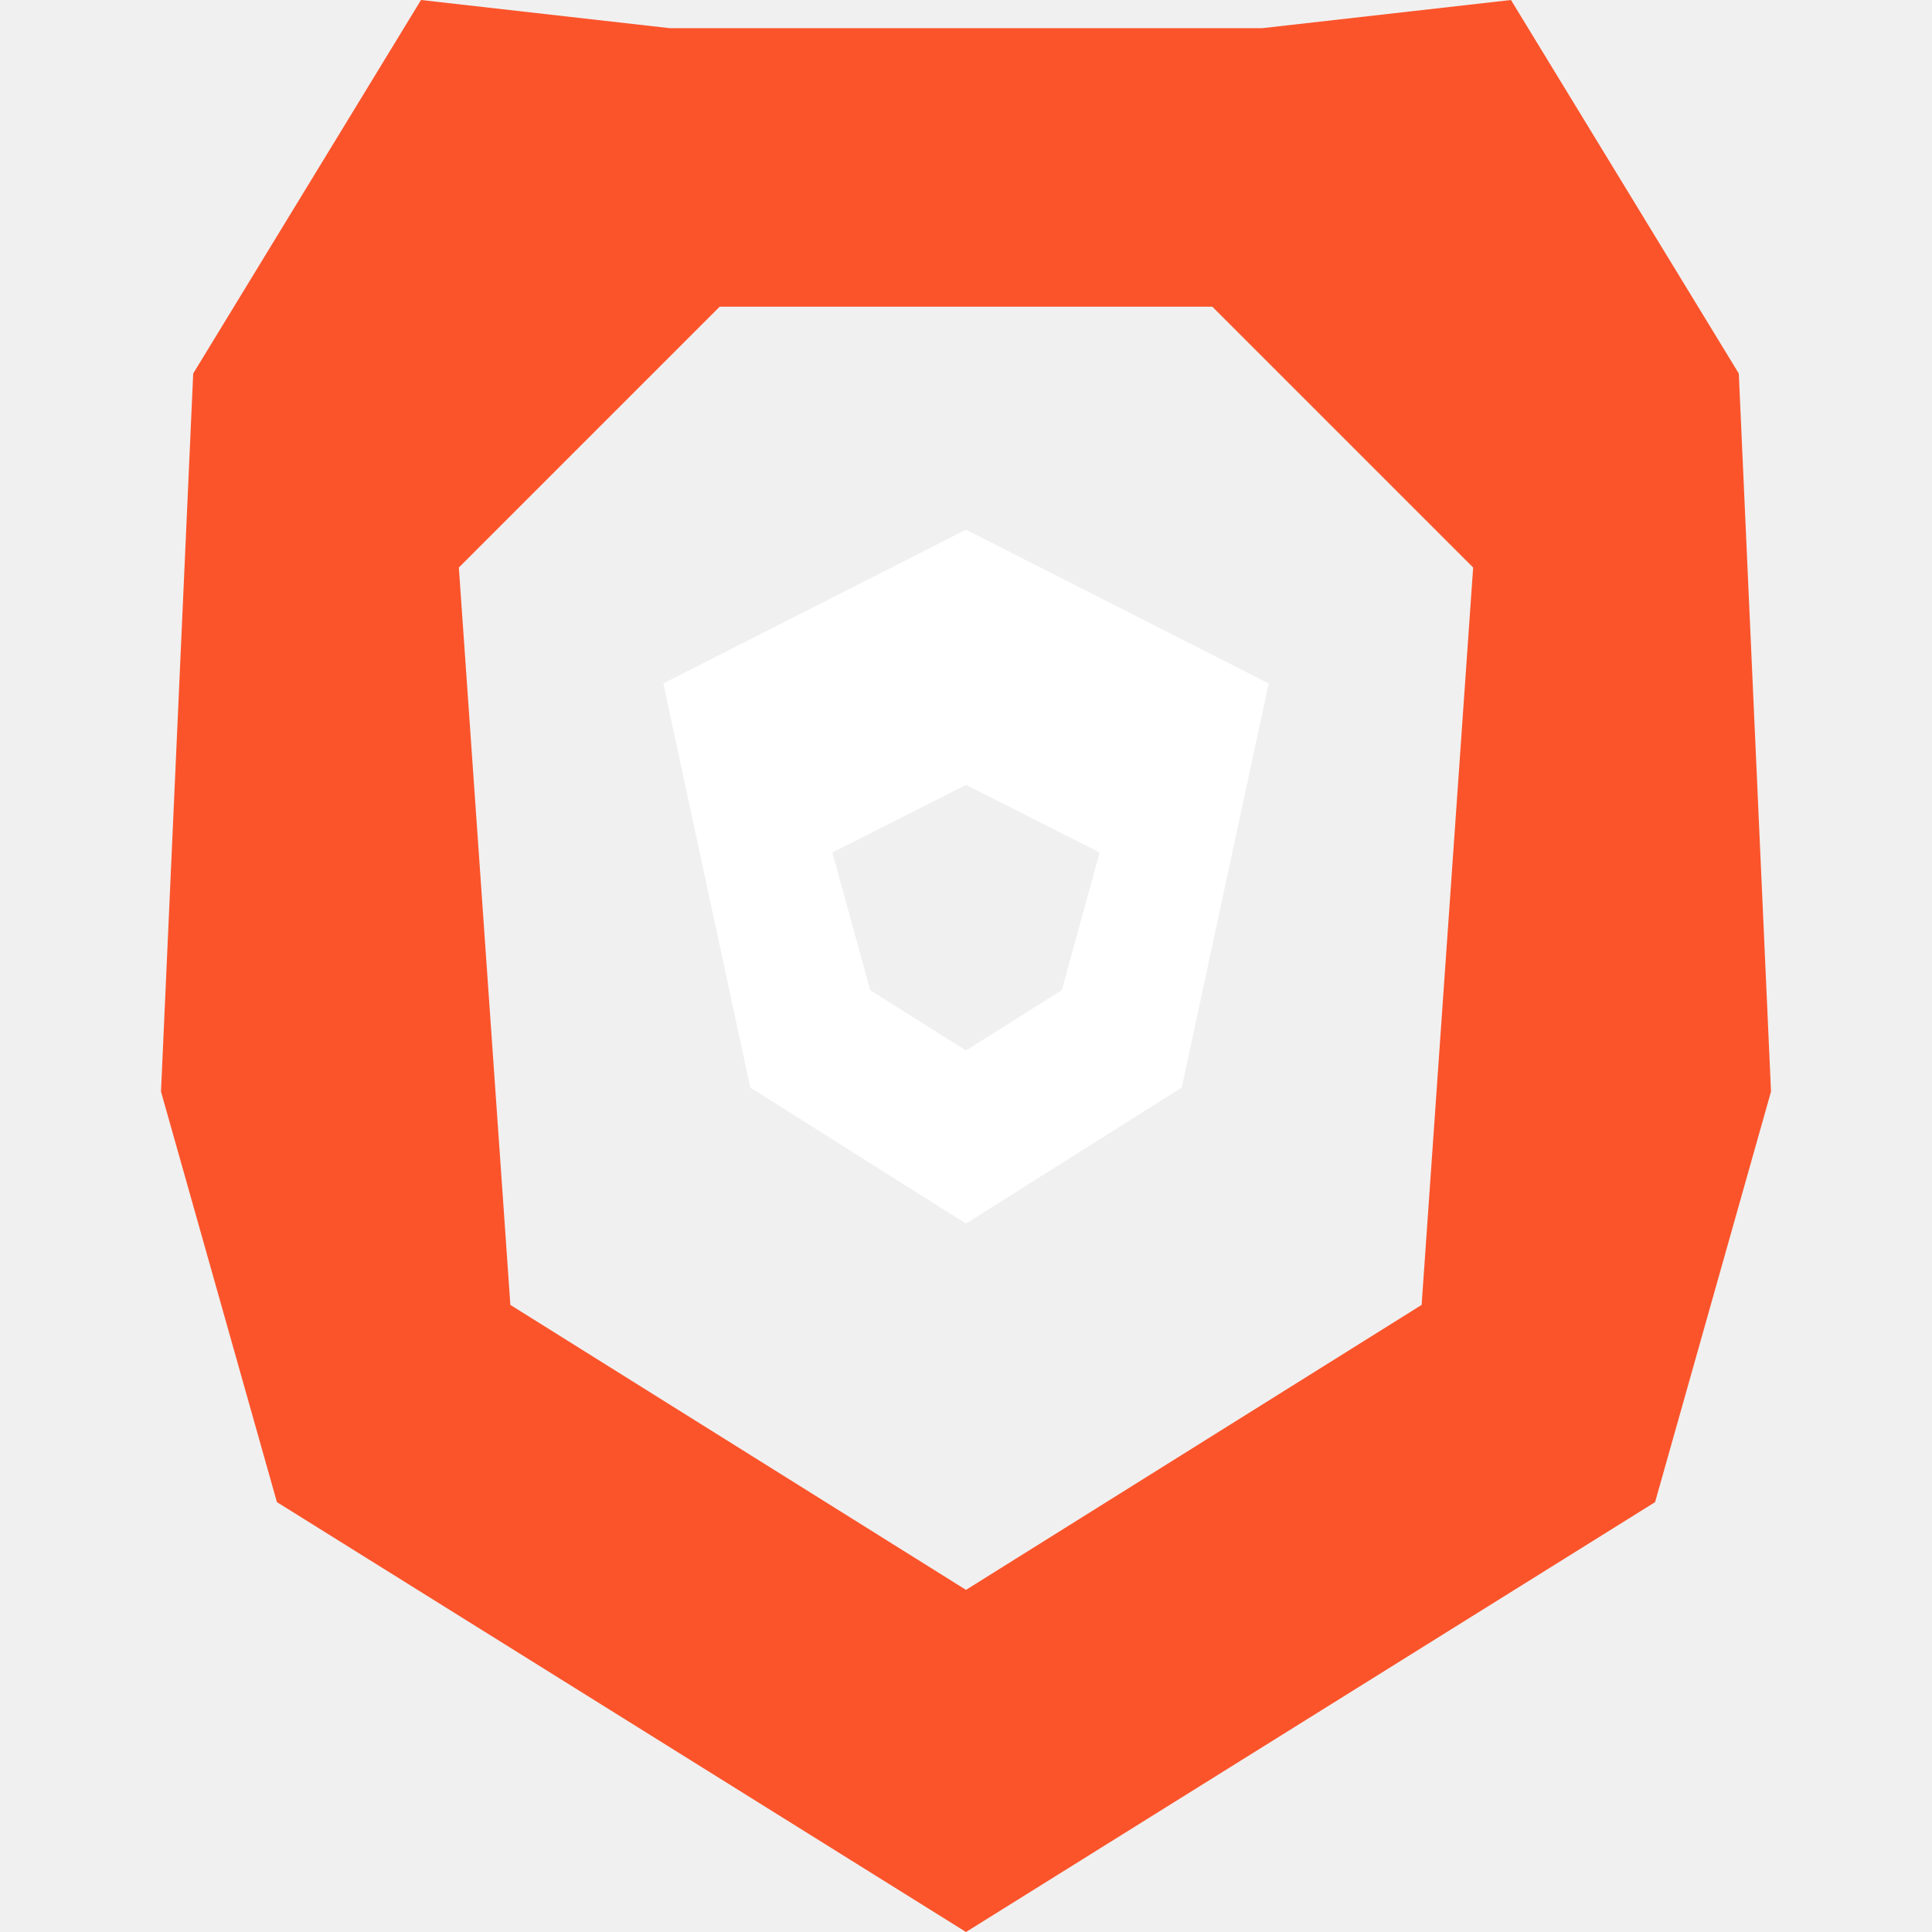
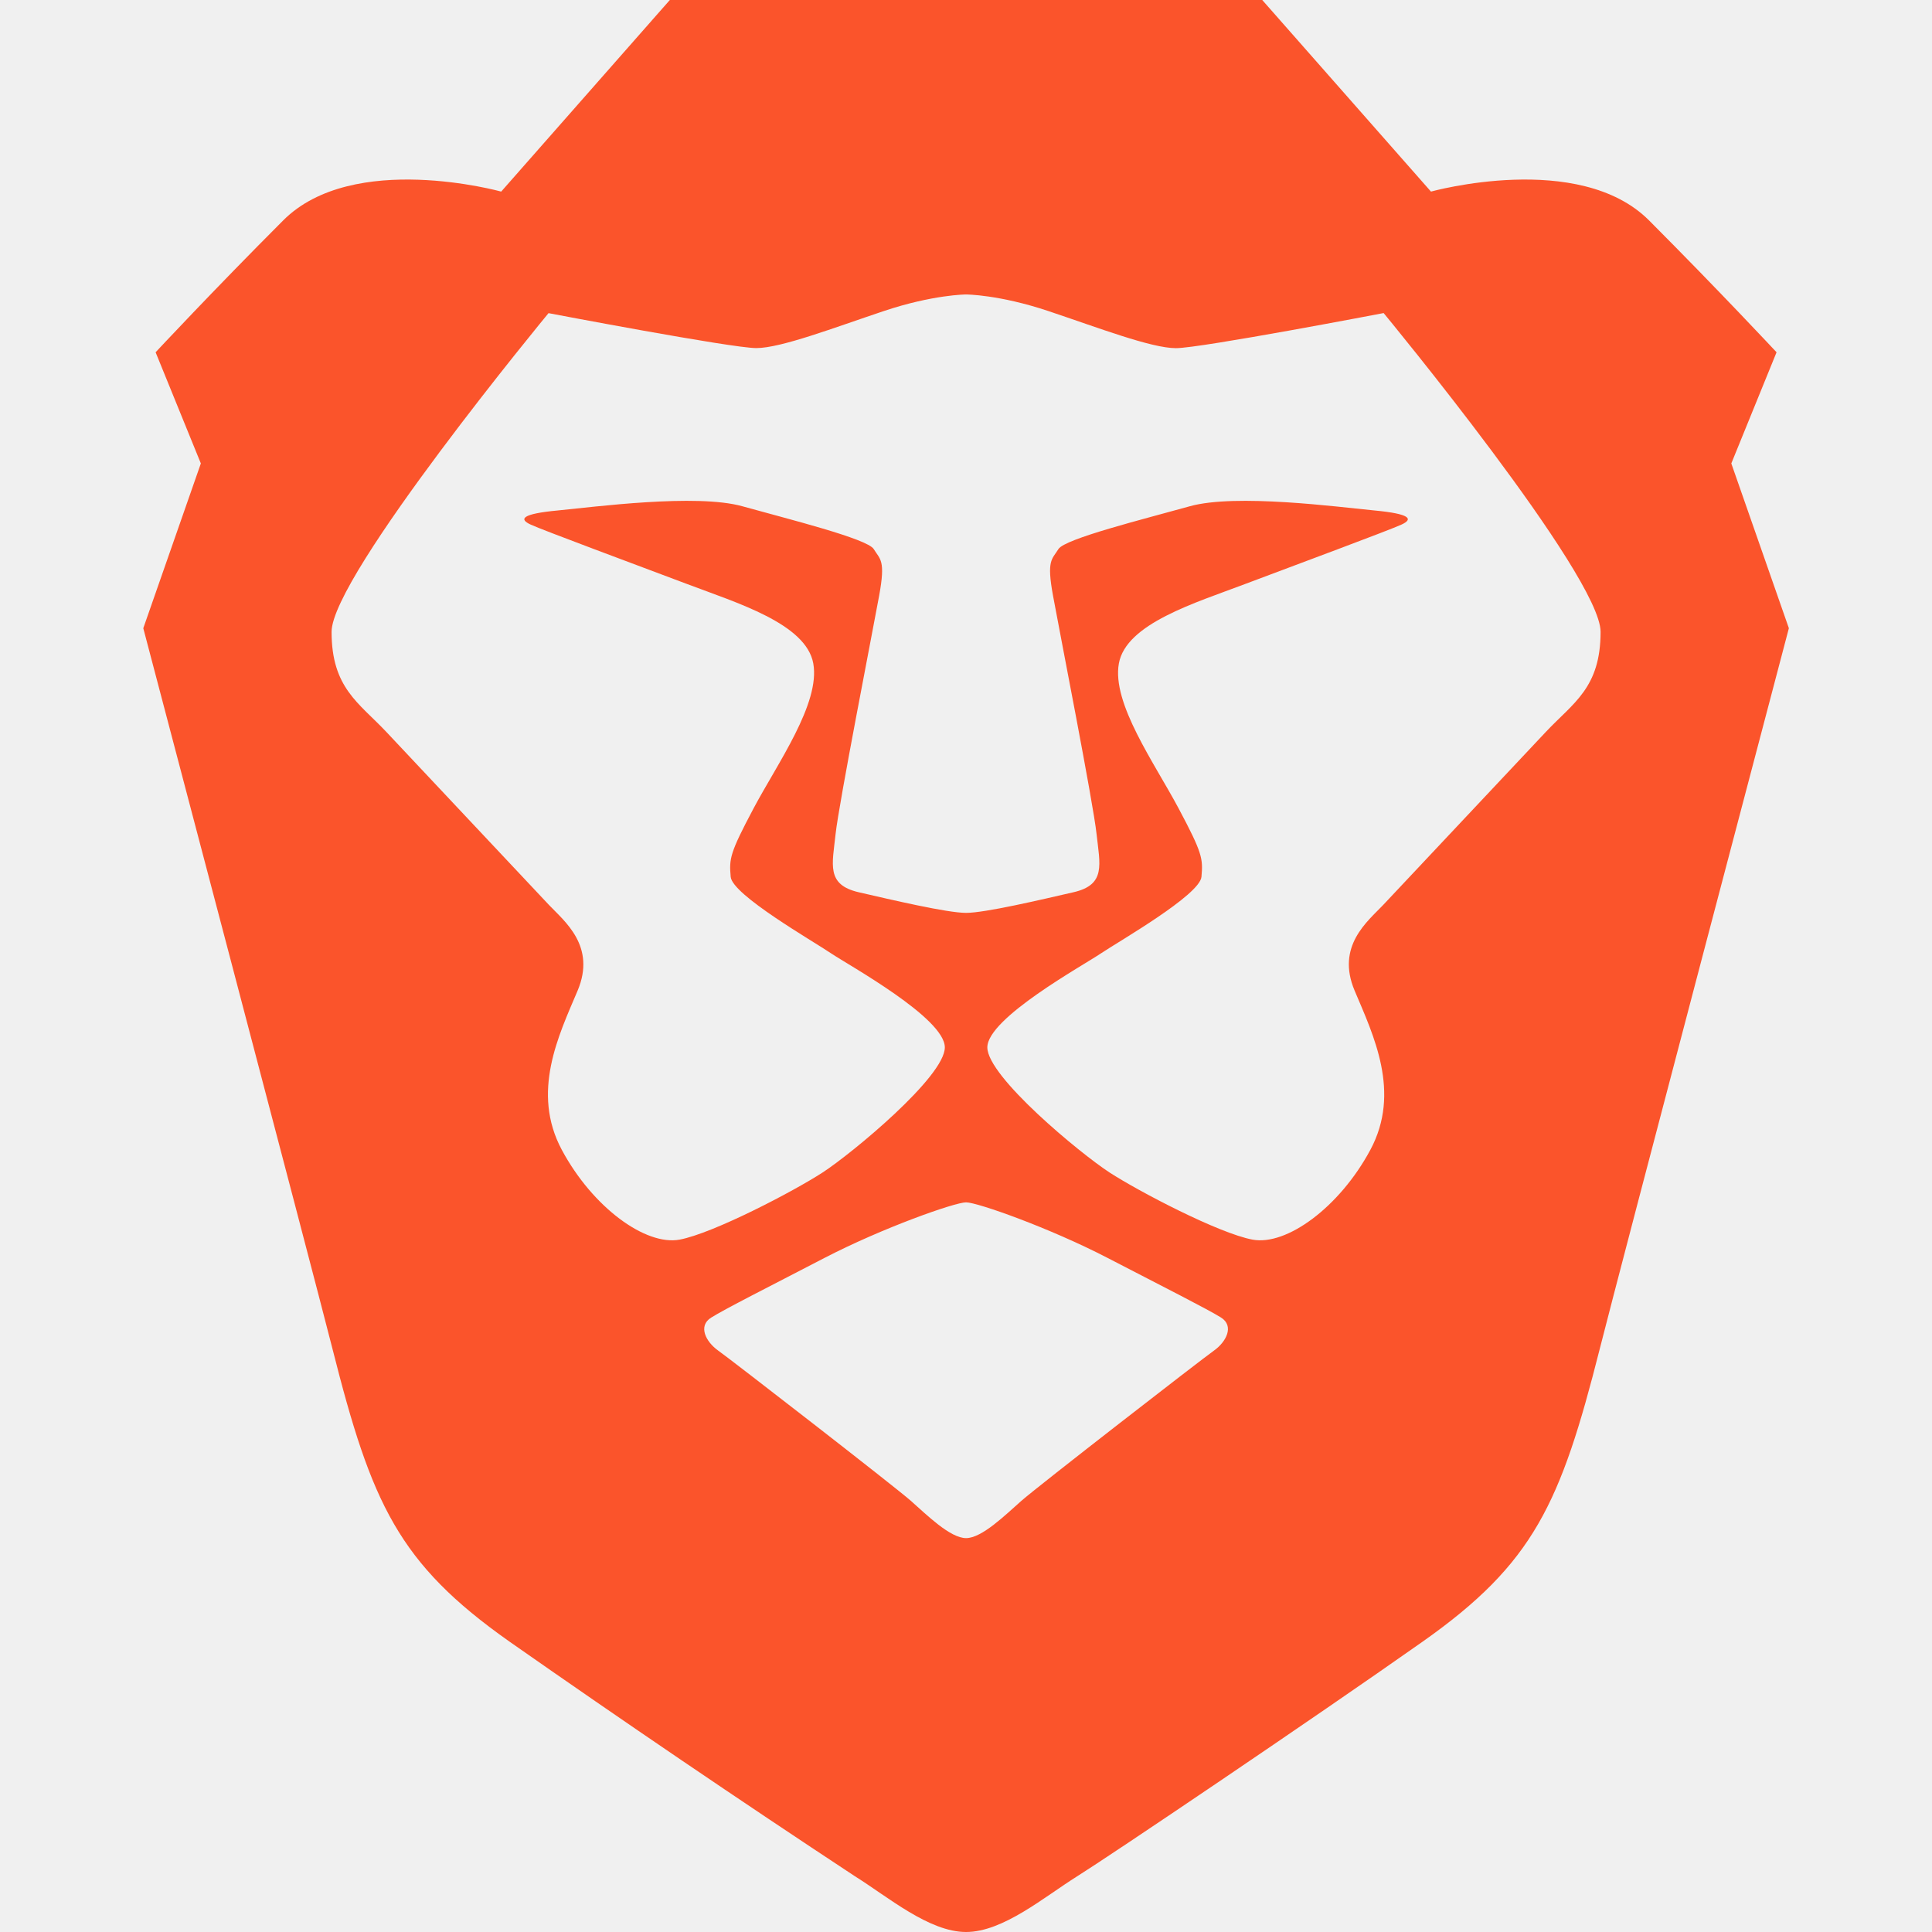
- <svg xmlns="http://www.w3.org/2000/svg" role="img" viewBox="0 0 24 24">
-   <path fill="#FB542B" d="M15.68.35 18.77 0l2.83 4.64.4 8.92-1.44 5.1L12 24l-8.56-5.34L2 13.56l.4-8.92L5.23 0l3.09.35h7.36zm-.62 3.46H8.94L5.7 7.05l.64 9.16L12 19.75l5.66-3.54.64-9.16-3.24-3.24z" />
-   <path fill="#fff" d="M8.24 8.49 12 6.58l3.76 1.91-1.08 5.02L12 15.2l-2.68-1.69-1.08-5.02zm2.1 2.1.47 1.71L12 13.05l1.19-.75.47-1.71L12 9.75l-1.66.84z" />
+ <svg xmlns="http://www.w3.org/2000/svg" fill="#FB542B" role="img" viewBox="0 0 24 24">
+   <path d="M15.68 0l2.096 2.38s1.84-.512 2.709.358c.868.87 1.584 1.638 1.584 1.638l-.562 1.381.715 2.047s-2.104 7.98-2.35 8.955c-.486 1.919-.818 2.66-2.198 3.633-1.38.972-3.884 2.66-4.293 2.916-.409.256-.92.692-1.38.692-.46 0-.97-.436-1.38-.692a185.796 185.796 0 01-4.293-2.916c-1.38-.973-1.712-1.714-2.197-3.633-.247-.975-2.351-8.955-2.351-8.955l.715-2.047-.562-1.381s.716-.768 1.585-1.638c.868-.87 2.708-.358 2.708-.358L8.321 0h7.36zm-3.679 14.936c-.14 0-1.038.317-1.758.69-.72.373-1.242.637-1.409.742-.167.104-.065.301.087.409.152.107 2.194 1.69 2.393 1.866.198.175.489.464.687.464.198 0 .49-.29.688-.464.198-.175 2.24-1.759 2.392-1.866.152-.108.254-.305.087-.41-.167-.104-.689-.368-1.41-.741-.72-.373-1.617-.69-1.757-.69zm0-11.278s-.409.001-1.022.206-1.278.46-1.584.46c-.307 0-2.581-.434-2.581-.434S4.119 7.152 4.119 7.849c0 .697.339.881.68 1.243l2.02 2.149c.192.203.59.511.356 1.066-.235.555-.58 1.26-.196 1.977.384.716 1.042 1.194 1.464 1.115.421-.08 1.412-.598 1.776-.834.364-.237 1.518-1.19 1.518-1.554 0-.365-1.193-1.02-1.413-1.168-.22-.15-1.226-.725-1.247-.95-.02-.227-.012-.293.284-.851.297-.559.831-1.304.742-1.8-.089-.495-.95-.753-1.565-.986-.615-.232-1.799-.671-1.947-.74-.148-.068-.11-.133.339-.175.448-.043 1.719-.212 2.292-.052.573.16 1.552.403 1.632.532.079.13.149.134.067.579-.081.445-.5 2.581-.541 2.96-.04.38-.12.63.288.724.409.094 1.097.256 1.333.256s.924-.162 1.333-.256c.408-.093.329-.344.288-.723-.04-.38-.46-2.516-.541-2.961-.082-.445-.012-.45.067-.579.08-.129 1.059-.372 1.632-.532.573-.16 1.845.009 2.292.052.449.042.487.107.339.175-.148.069-1.332.508-1.947.74-.615.233-1.476.49-1.565.986-.09.496.445 1.241.742 1.8.297.558.304.624.284.85-.02.226-1.026.802-1.247.95-.22.15-1.413.804-1.413 1.169 0 .364 1.154 1.317 1.518 1.554.364.236 1.355.755 1.776.834.422.079 1.08-.4 1.464-1.115.384-.716.039-1.422-.195-1.977-.235-.555.163-.863.355-1.066l2.02-2.149c.341-.362.68-.546.68-1.243 0-.697-2.695-3.96-2.695-3.96s-2.274.436-2.58.436c-.307 0-.972-.256-1.585-.461-.613-.205-1.022-.206-1.022-.206z" />
</svg>
